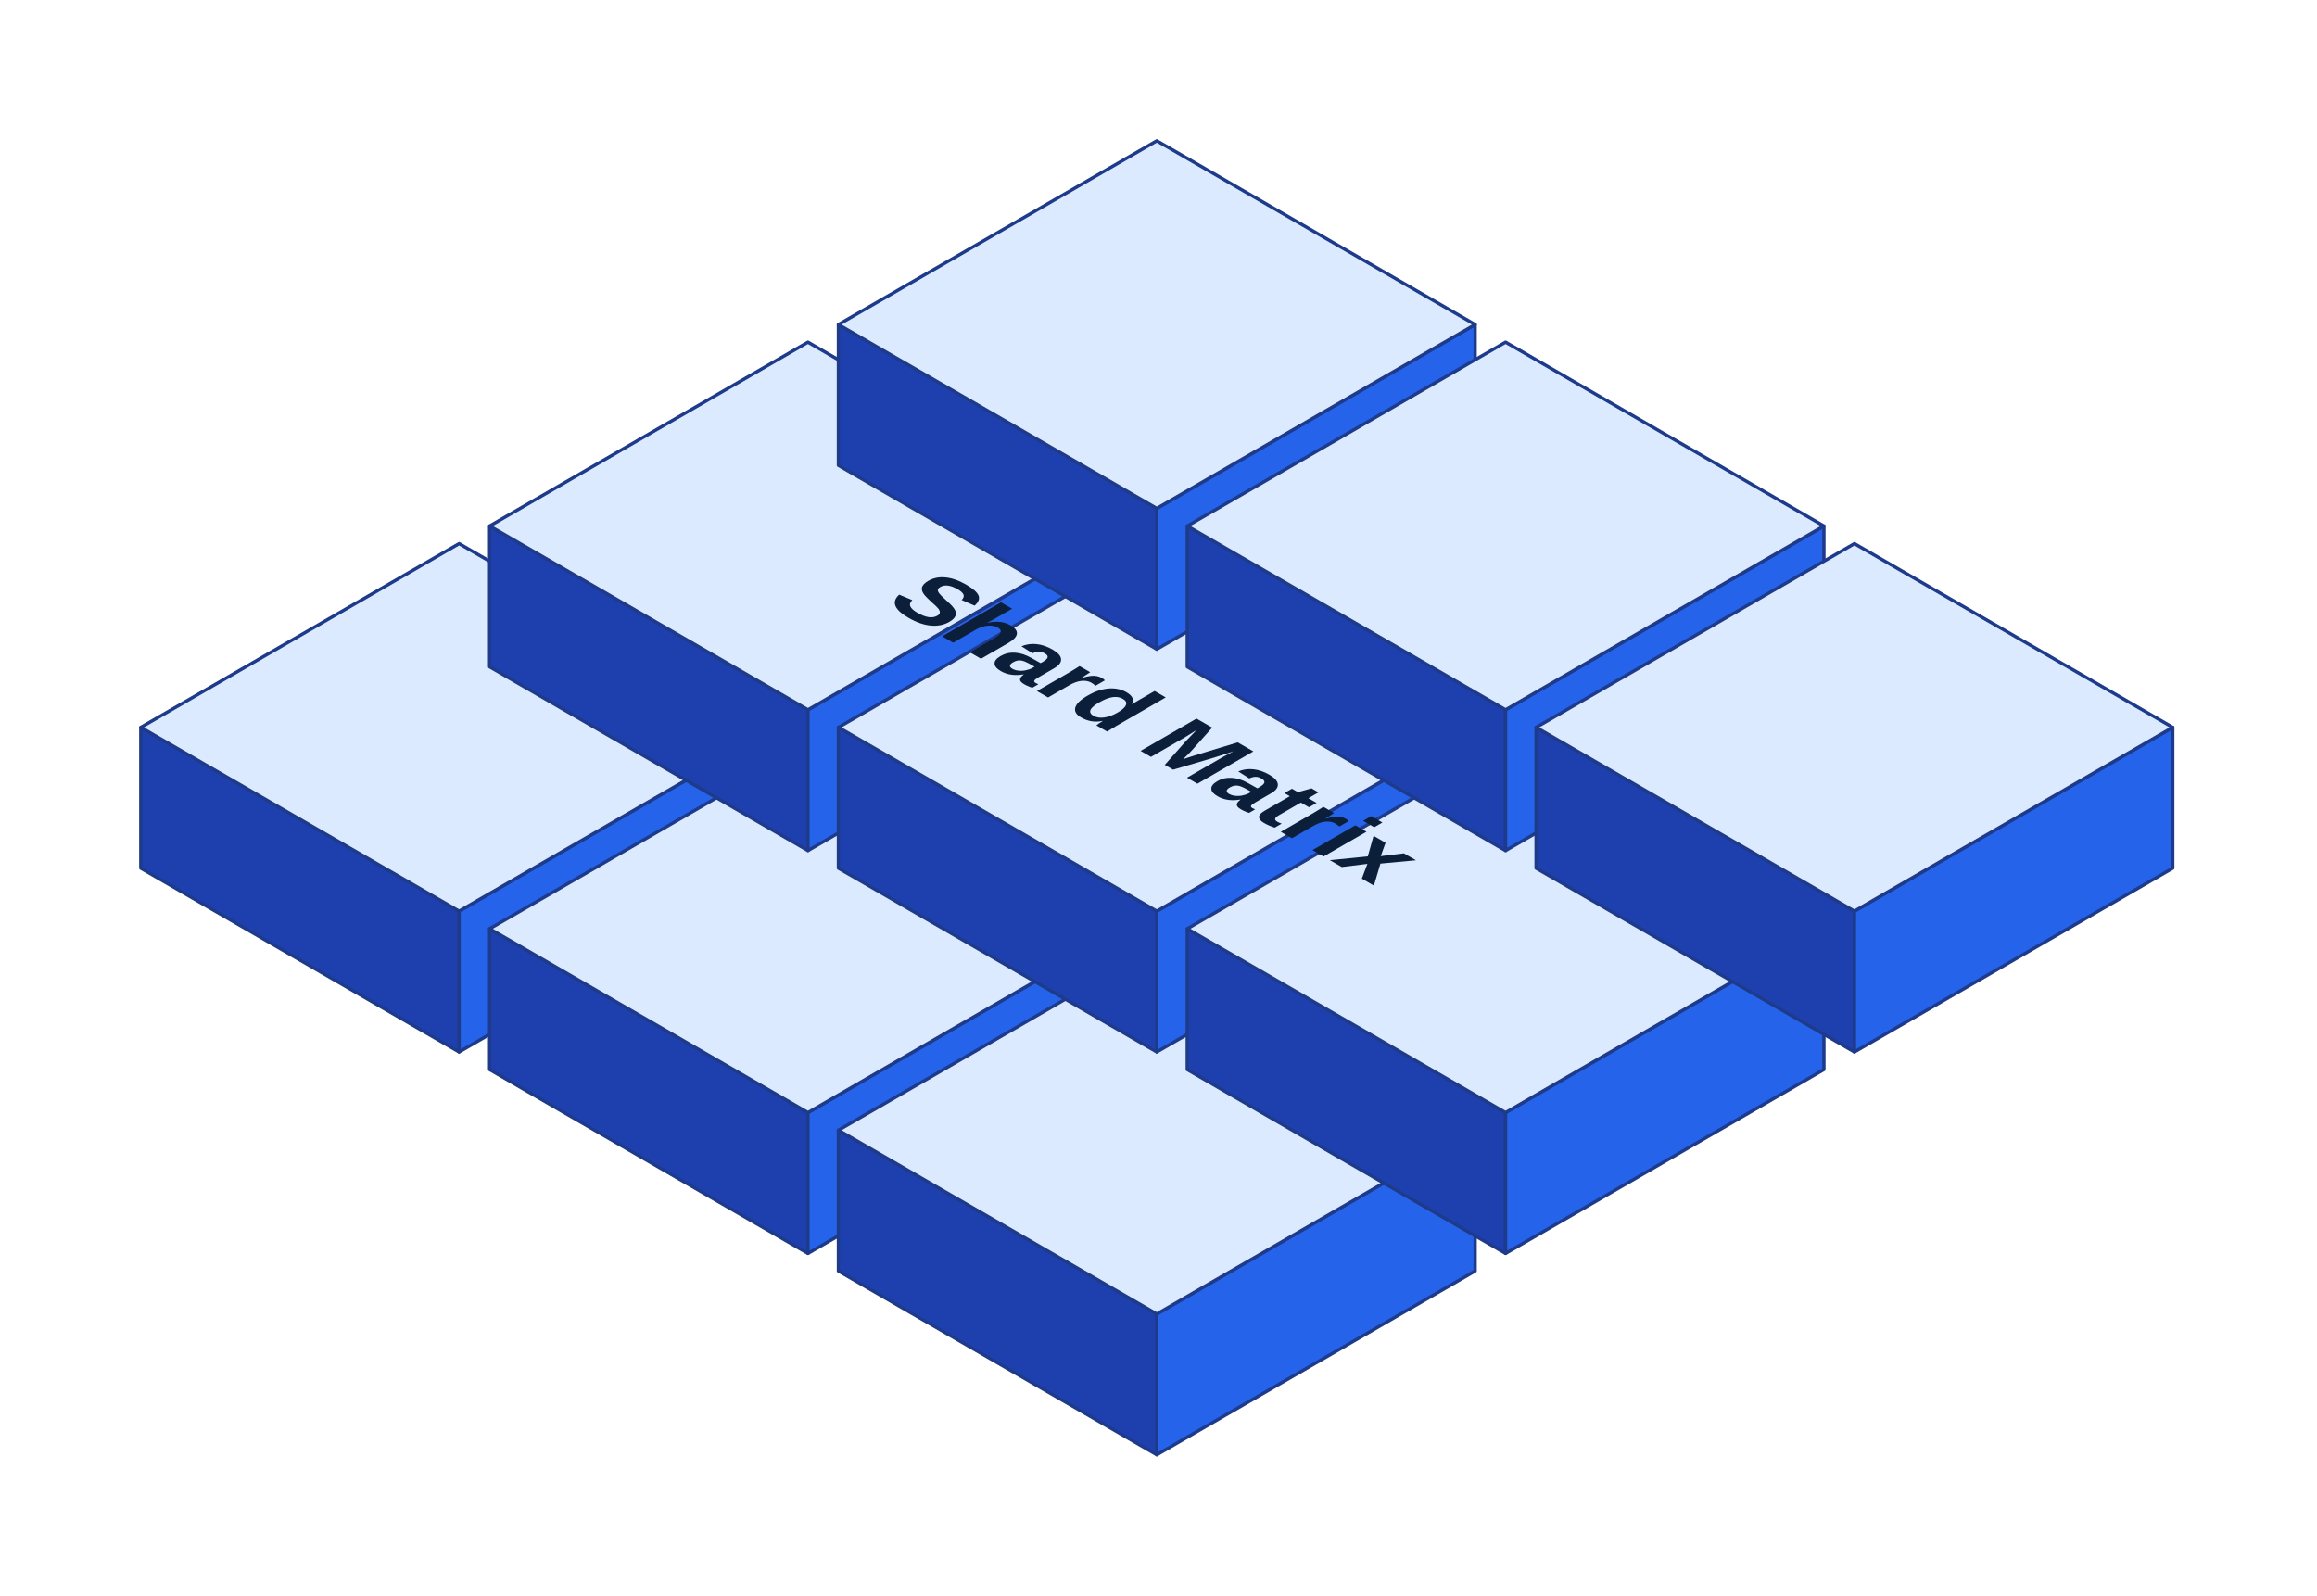
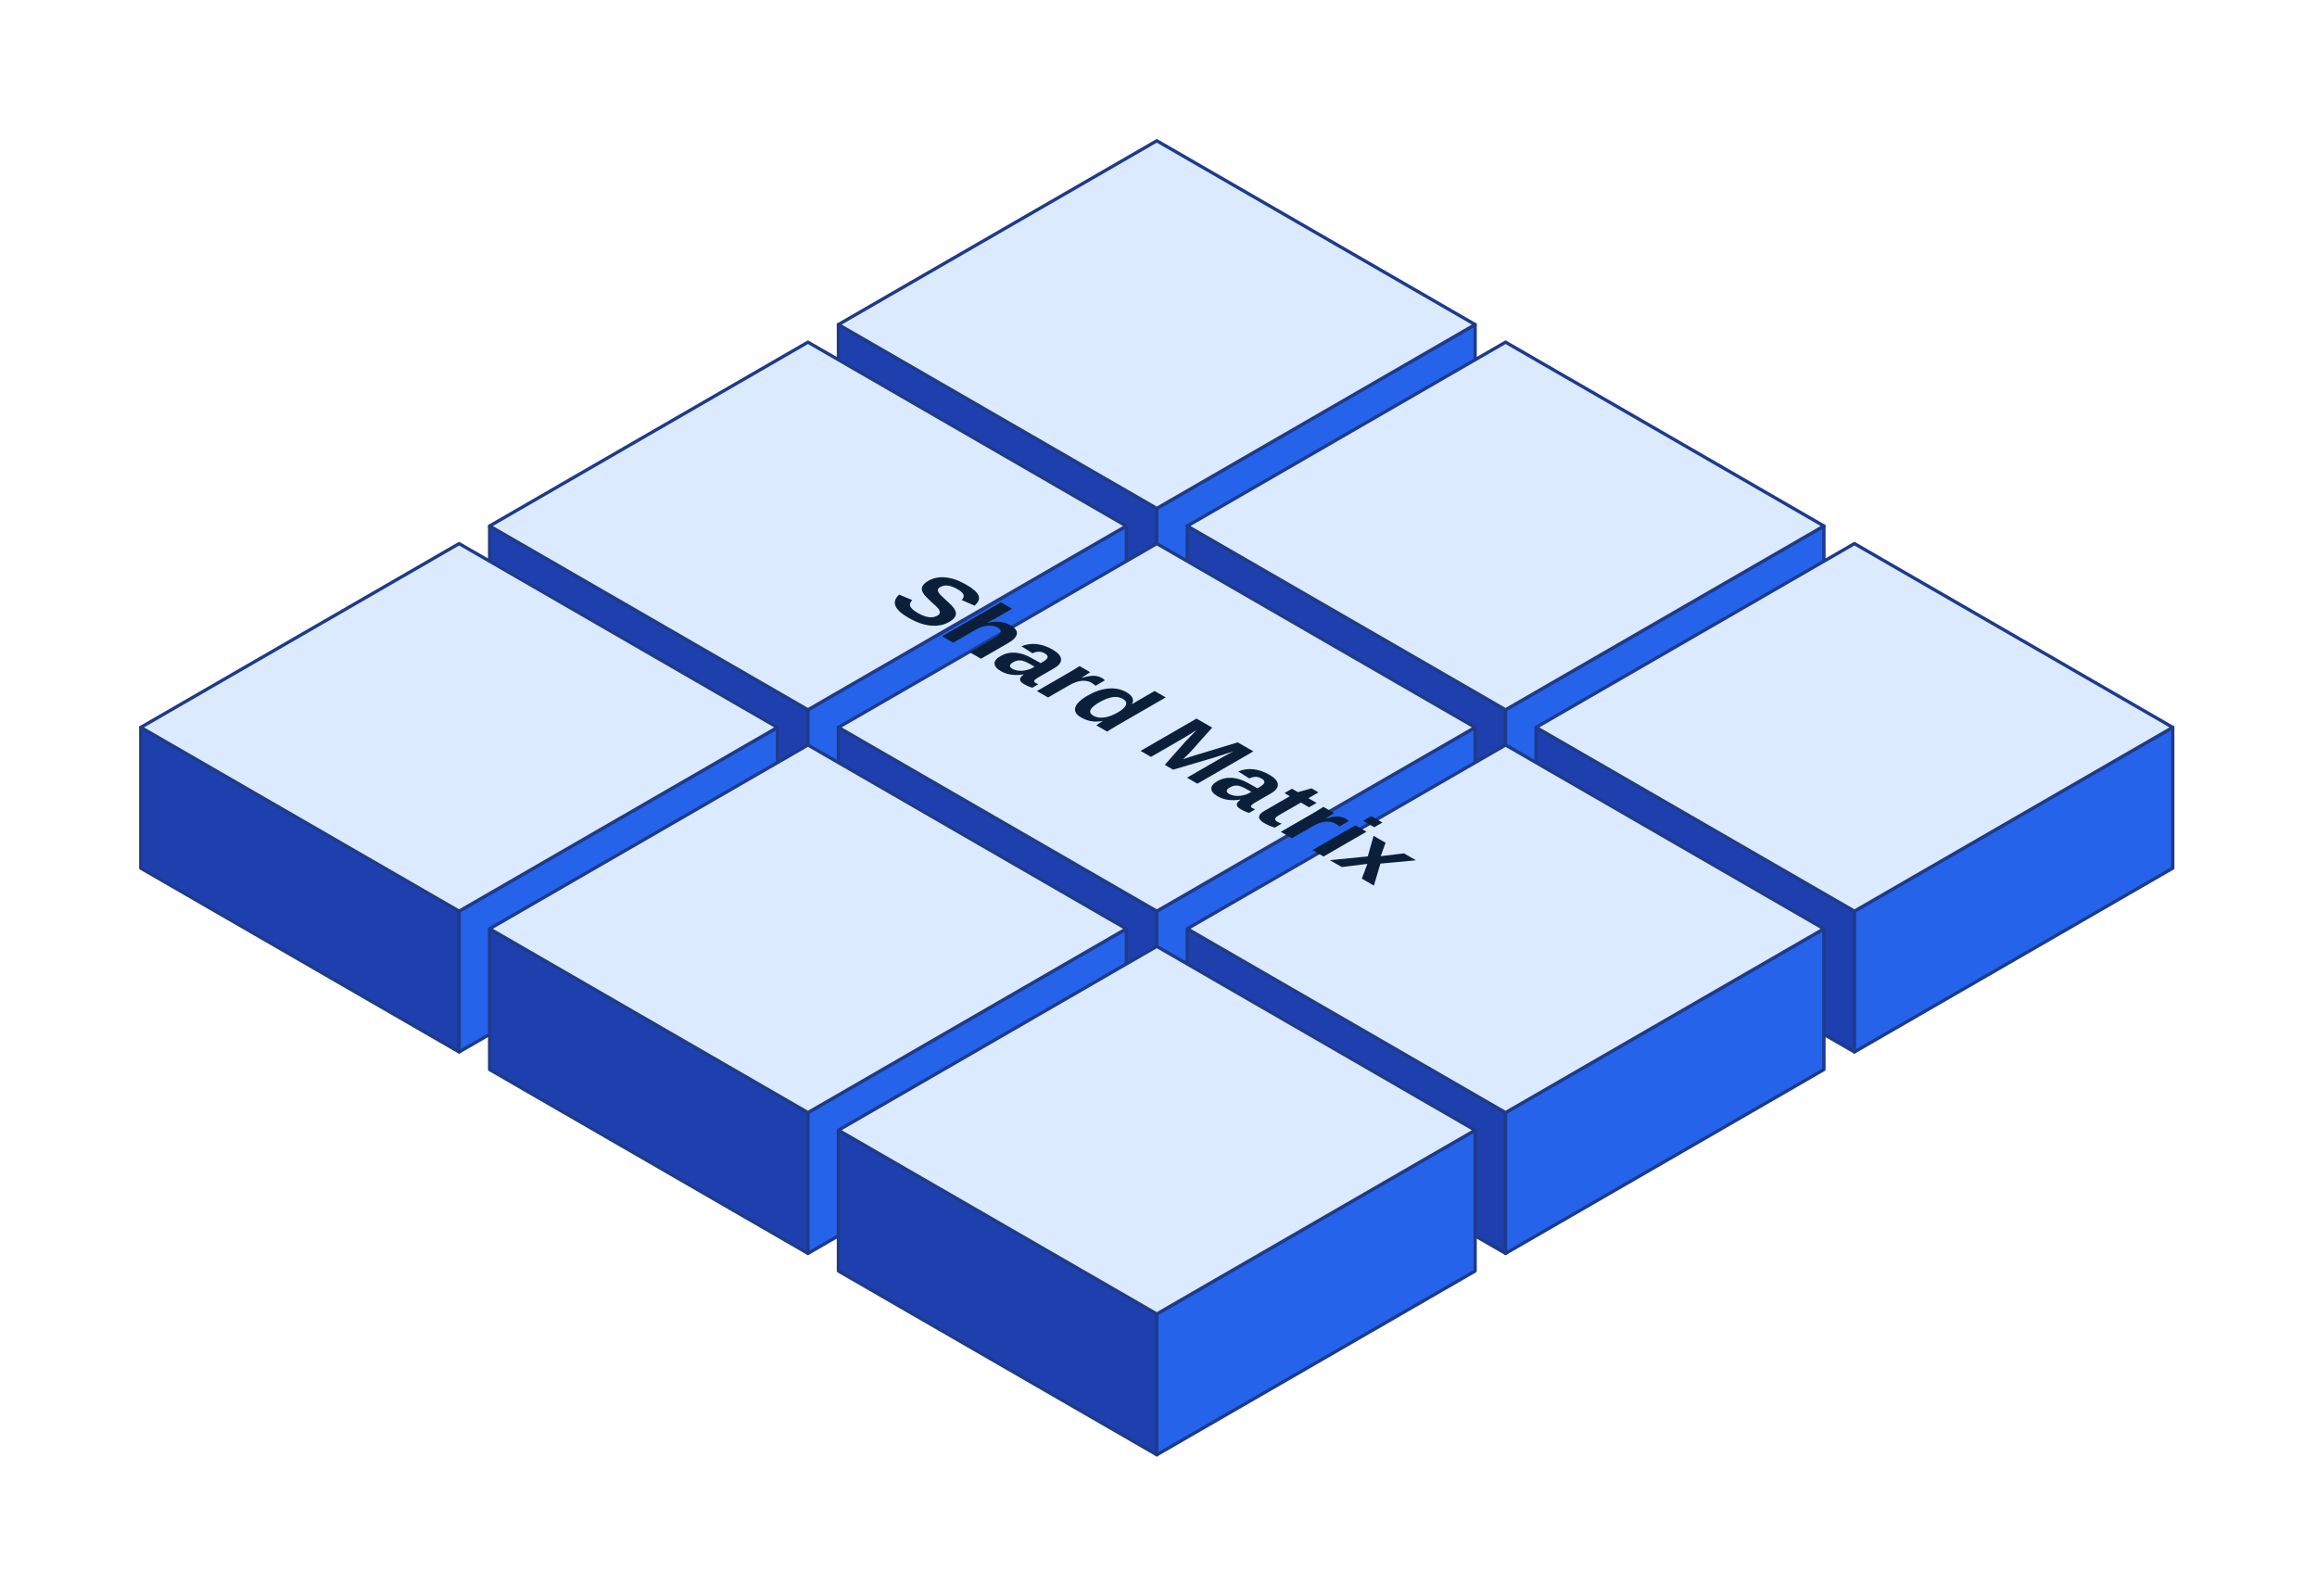
<svg xmlns="http://www.w3.org/2000/svg" viewBox="0 0 395 272" width="395" height="272">
  <g data-face="wrap">
+     <polygon data-face="cell-0-0-0-left" points="142.93,79.33 142.93,55.33 197.21,86.67 197.21,110.67" fill="#1E40AF" stroke="#1E3A8A" stroke-width="0.56" stroke-linejoin="round" stroke-linecap="round" />
+     <polygon data-face="cell-0-0-0-right" points="251.48,79.33 251.48,55.33 197.21,86.67 197.21,110.67" fill="#2563EB" stroke="#1E3A8A" stroke-width="0.56" stroke-linejoin="round" stroke-linecap="round" />
+     <polygon data-face="cell-0-0-0-top" points="197.21,24.00 251.48,55.33 197.21,86.67 142.93,55.33" fill="#DBEAFE" stroke="#1E3A8A" stroke-width="0.56" stroke-linejoin="round" stroke-linecap="round" />
+     <polygon data-face="cell-1-0-0-left" points="202.40,113.67 202.40,89.67 256.67,121.00 256.67,145.00" fill="#1E40AF" stroke="#1E3A8A" stroke-width="0.56" stroke-linejoin="round" stroke-linecap="round" />
+     <polygon data-face="cell-1-0-0-right" points="310.94,113.67 310.94,89.67 256.67,121.00 256.67,145.00" fill="#2563EB" stroke="#1E3A8A" stroke-width="0.56" stroke-linejoin="round" stroke-linecap="round" />
+     <polygon data-face="cell-1-0-0-top" points="256.67,58.33 310.94,89.67 256.67,121.00 202.40,89.67" fill="#DBEAFE" stroke="#1E3A8A" stroke-width="0.56" stroke-linejoin="round" stroke-linecap="round" />
+     <polygon data-face="cell-0-1-0-left" points="83.47,113.67 83.47,89.67 137.74,121.00 137.74,145.00" fill="#1E40AF" stroke="#1E3A8A" stroke-width="0.56" stroke-linejoin="round" stroke-linecap="round" />
+     <polygon data-face="cell-0-1-0-right" points="192.01,113.67 192.01,89.67 137.74,121.00 137.74,145.00" fill="#2563EB" stroke="#1E3A8A" stroke-width="0.56" stroke-linejoin="round" stroke-linecap="round" />
+     <polygon data-face="cell-0-1-0-top" points="137.74,58.33 192.01,89.67 137.74,121.00 83.47,89.67" fill="#DBEAFE" stroke="#1E3A8A" stroke-width="0.56" stroke-linejoin="round" stroke-linecap="round" />
+     <polygon data-face="cell-2-0-0-left" points="261.87,148.00 261.87,124.00 316.14,155.33 316.14,179.33" fill="#1E40AF" stroke="#1E3A8A" stroke-width="0.56" stroke-linejoin="round" stroke-linecap="round" />
+     <polygon data-face="cell-2-0-0-right" points="370.41,148.00 370.41,124.00 316.14,155.33 316.14,179.33" fill="#2563EB" stroke="#1E3A8A" stroke-width="0.56" stroke-linejoin="round" stroke-linecap="round" />
+     <polygon data-face="cell-2-0-0-top" points="316.14,92.67 370.41,124.00 316.14,155.33 261.87,124.00" fill="#DBEAFE" stroke="#1E3A8A" stroke-width="0.56" stroke-linejoin="round" stroke-linecap="round" />
+     <polygon data-face="cell-1-1-0-left" points="142.93,148.00 142.93,124.00 197.21,155.33 197.21,179.33" fill="#1E40AF" stroke="#1E3A8A" stroke-width="0.56" stroke-linejoin="round" stroke-linecap="round" />
+     <polygon data-face="cell-1-1-0-right" points="251.48,148.00 251.48,124.00 197.21,155.33 197.21,179.33" fill="#2563EB" stroke="#1E3A8A" stroke-width="0.56" stroke-linejoin="round" stroke-linecap="round" />
+     <polygon data-face="cell-1-1-0-top" points="197.21,92.67 251.48,124.00 197.21,155.33 142.93,124.00" fill="#DBEAFE" stroke="#1E3A8A" stroke-width="0.56" stroke-linejoin="round" stroke-linecap="round" />
    <polygon data-face="cell-0-2-0-left" points="24.00,148.00 24.00,124.00 78.27,155.33 78.27,179.33" fill="#1E40AF" stroke="#1E3A8A" stroke-width="0.56" stroke-linejoin="round" stroke-linecap="round" />
    <polygon data-face="cell-0-2-0-right" points="132.54,148.00 132.54,124.00 78.27,155.33 78.27,179.33" fill="#2563EB" stroke="#1E3A8A" stroke-width="0.56" stroke-linejoin="round" stroke-linecap="round" />
    <polygon data-face="cell-0-2-0-top" points="78.27,92.67 132.54,124.00 78.27,155.33 24.00,124.00" fill="#DBEAFE" stroke="#1E3A8A" stroke-width="0.56" stroke-linejoin="round" stroke-linecap="round" />
+     <polygon data-face="cell-2-1-0-left" points="202.40,182.33 202.40,158.33 256.67,189.67 256.67,213.67" fill="#1E40AF" stroke="#1E3A8A" stroke-width="0.56" stroke-linejoin="round" stroke-linecap="round" />
+     <polygon data-face="cell-2-1-0-right" points="310.94,182.33 310.94,158.33 256.67,189.67 256.67,213.67" fill="#2563EB" stroke="#1E3A8A" stroke-width="0.56" stroke-linejoin="round" stroke-linecap="round" />
+     <polygon data-face="cell-2-1-0-top" points="256.67,127.00 310.94,158.33 256.67,189.67 202.40,158.33" fill="#DBEAFE" stroke="#1E3A8A" stroke-width="0.56" stroke-linejoin="round" stroke-linecap="round" />
    <polygon data-face="cell-1-2-0-left" points="83.47,182.33 83.47,158.33 137.74,189.67 137.74,213.67" fill="#1E40AF" stroke="#1E3A8A" stroke-width="0.56" stroke-linejoin="round" stroke-linecap="round" />
    <polygon data-face="cell-1-2-0-right" points="192.01,182.33 192.01,158.33 137.74,189.67 137.74,213.67" fill="#2563EB" stroke="#1E3A8A" stroke-width="0.56" stroke-linejoin="round" stroke-linecap="round" />
    <polygon data-face="cell-1-2-0-top" points="137.74,127.00 192.01,158.33 137.74,189.67 83.47,158.33" fill="#DBEAFE" stroke="#1E3A8A" stroke-width="0.56" stroke-linejoin="round" stroke-linecap="round" />
    <polygon data-face="cell-2-2-0-left" points="142.93,216.67 142.93,192.67 197.21,224.00 197.21,248.00" fill="#1E40AF" stroke="#1E3A8A" stroke-width="0.56" stroke-linejoin="round" stroke-linecap="round" />
    <polygon data-face="cell-2-2-0-right" points="251.48,216.67 251.48,192.67 197.21,224.00 197.21,248.00" fill="#2563EB" stroke="#1E3A8A" stroke-width="0.56" stroke-linejoin="round" stroke-linecap="round" />
    <polygon data-face="cell-2-2-0-top" points="197.21,161.33 251.48,192.67 197.21,224.00 142.93,192.67" fill="#DBEAFE" stroke="#1E3A8A" stroke-width="0.56" stroke-linejoin="round" stroke-linecap="round" />
-     <polygon data-face="cell-0-1-0-left" points="83.47,113.67 83.47,89.67 137.74,121.00 137.74,145.00" fill="#1E40AF" stroke="#1E3A8A" stroke-width="0.56" stroke-linejoin="round" stroke-linecap="round" />
-     <polygon data-face="cell-0-1-0-right" points="192.01,113.67 192.01,89.67 137.74,121.00 137.74,145.00" fill="#2563EB" stroke="#1E3A8A" stroke-width="0.56" stroke-linejoin="round" stroke-linecap="round" />
-     <polygon data-face="cell-0-1-0-top" points="137.74,58.33 192.01,89.67 137.74,121.00 83.47,89.67" fill="#DBEAFE" stroke="#1E3A8A" stroke-width="0.56" stroke-linejoin="round" stroke-linecap="round" />
-     <polygon data-face="cell-1-1-0-left" points="142.93,148.00 142.93,124.00 197.21,155.33 197.21,179.33" fill="#1E40AF" stroke="#1E3A8A" stroke-width="0.56" stroke-linejoin="round" stroke-linecap="round" />
-     <polygon data-face="cell-1-1-0-right" points="251.48,148.00 251.48,124.00 197.21,155.33 197.21,179.33" fill="#2563EB" stroke="#1E3A8A" stroke-width="0.56" stroke-linejoin="round" stroke-linecap="round" />
-     <polygon data-face="cell-1-1-0-top" points="197.21,92.67 251.48,124.00 197.21,155.33 142.93,124.00" fill="#DBEAFE" stroke="#1E3A8A" stroke-width="0.56" stroke-linejoin="round" stroke-linecap="round" />
-     <polygon data-face="cell-2-1-0-left" points="202.40,182.33 202.40,158.33 256.67,189.67 256.67,213.67" fill="#1E40AF" stroke="#1E3A8A" stroke-width="0.56" stroke-linejoin="round" stroke-linecap="round" />
-     <polygon data-face="cell-2-1-0-right" points="310.94,182.33 310.94,158.33 256.67,189.67 256.67,213.67" fill="#2563EB" stroke="#1E3A8A" stroke-width="0.56" stroke-linejoin="round" stroke-linecap="round" />
-     <polygon data-face="cell-2-1-0-top" points="256.67,127.00 310.94,158.33 256.67,189.67 202.40,158.33" fill="#DBEAFE" stroke="#1E3A8A" stroke-width="0.56" stroke-linejoin="round" stroke-linecap="round" />
-     <polygon data-face="cell-0-0-0-left" points="142.93,79.33 142.93,55.33 197.21,86.67 197.21,110.67" fill="#1E40AF" stroke="#1E3A8A" stroke-width="0.56" stroke-linejoin="round" stroke-linecap="round" />
-     <polygon data-face="cell-0-0-0-right" points="251.48,79.33 251.48,55.33 197.21,86.67 197.21,110.67" fill="#2563EB" stroke="#1E3A8A" stroke-width="0.56" stroke-linejoin="round" stroke-linecap="round" />
-     <polygon data-face="cell-0-0-0-top" points="197.21,24.00 251.48,55.33 197.21,86.67 142.93,55.33" fill="#DBEAFE" stroke="#1E3A8A" stroke-width="0.56" stroke-linejoin="round" stroke-linecap="round" />
-     <polygon data-face="cell-1-0-0-left" points="202.40,113.67 202.40,89.67 256.67,121.00 256.67,145.00" fill="#1E40AF" stroke="#1E3A8A" stroke-width="0.56" stroke-linejoin="round" stroke-linecap="round" />
-     <polygon data-face="cell-1-0-0-right" points="310.94,113.67 310.94,89.67 256.67,121.00 256.67,145.00" fill="#2563EB" stroke="#1E3A8A" stroke-width="0.56" stroke-linejoin="round" stroke-linecap="round" />
-     <polygon data-face="cell-1-0-0-top" points="256.67,58.33 310.94,89.67 256.67,121.00 202.40,89.67" fill="#DBEAFE" stroke="#1E3A8A" stroke-width="0.56" stroke-linejoin="round" stroke-linecap="round" />
-     <polygon data-face="cell-2-0-0-left" points="261.87,148.00 261.87,124.00 316.14,155.33 316.14,179.33" fill="#1E40AF" stroke="#1E3A8A" stroke-width="0.56" stroke-linejoin="round" stroke-linecap="round" />
-     <polygon data-face="cell-2-0-0-right" points="370.41,148.00 370.41,124.00 316.14,155.33 316.14,179.33" fill="#2563EB" stroke="#1E3A8A" stroke-width="0.56" stroke-linejoin="round" stroke-linecap="round" />
-     <polygon data-face="cell-2-0-0-top" points="316.14,92.67 370.41,124.00 316.14,155.33 261.87,124.00" fill="#DBEAFE" stroke="#1E3A8A" stroke-width="0.56" stroke-linejoin="round" stroke-linecap="round" />
    <g data-face="top-content" transform="matrix(0.866 0.5 -0.866 0.5 197.21 24.00)">
      <text x="100.00" y="100.00" dy=".35em" font-family="Helvetica Neue, Arial, sans-serif" font-size="16.00" font-weight="600" fill="#0B1F3A" text-anchor="middle">Shard Matrix</text>
    </g>
  </g>
</svg>
